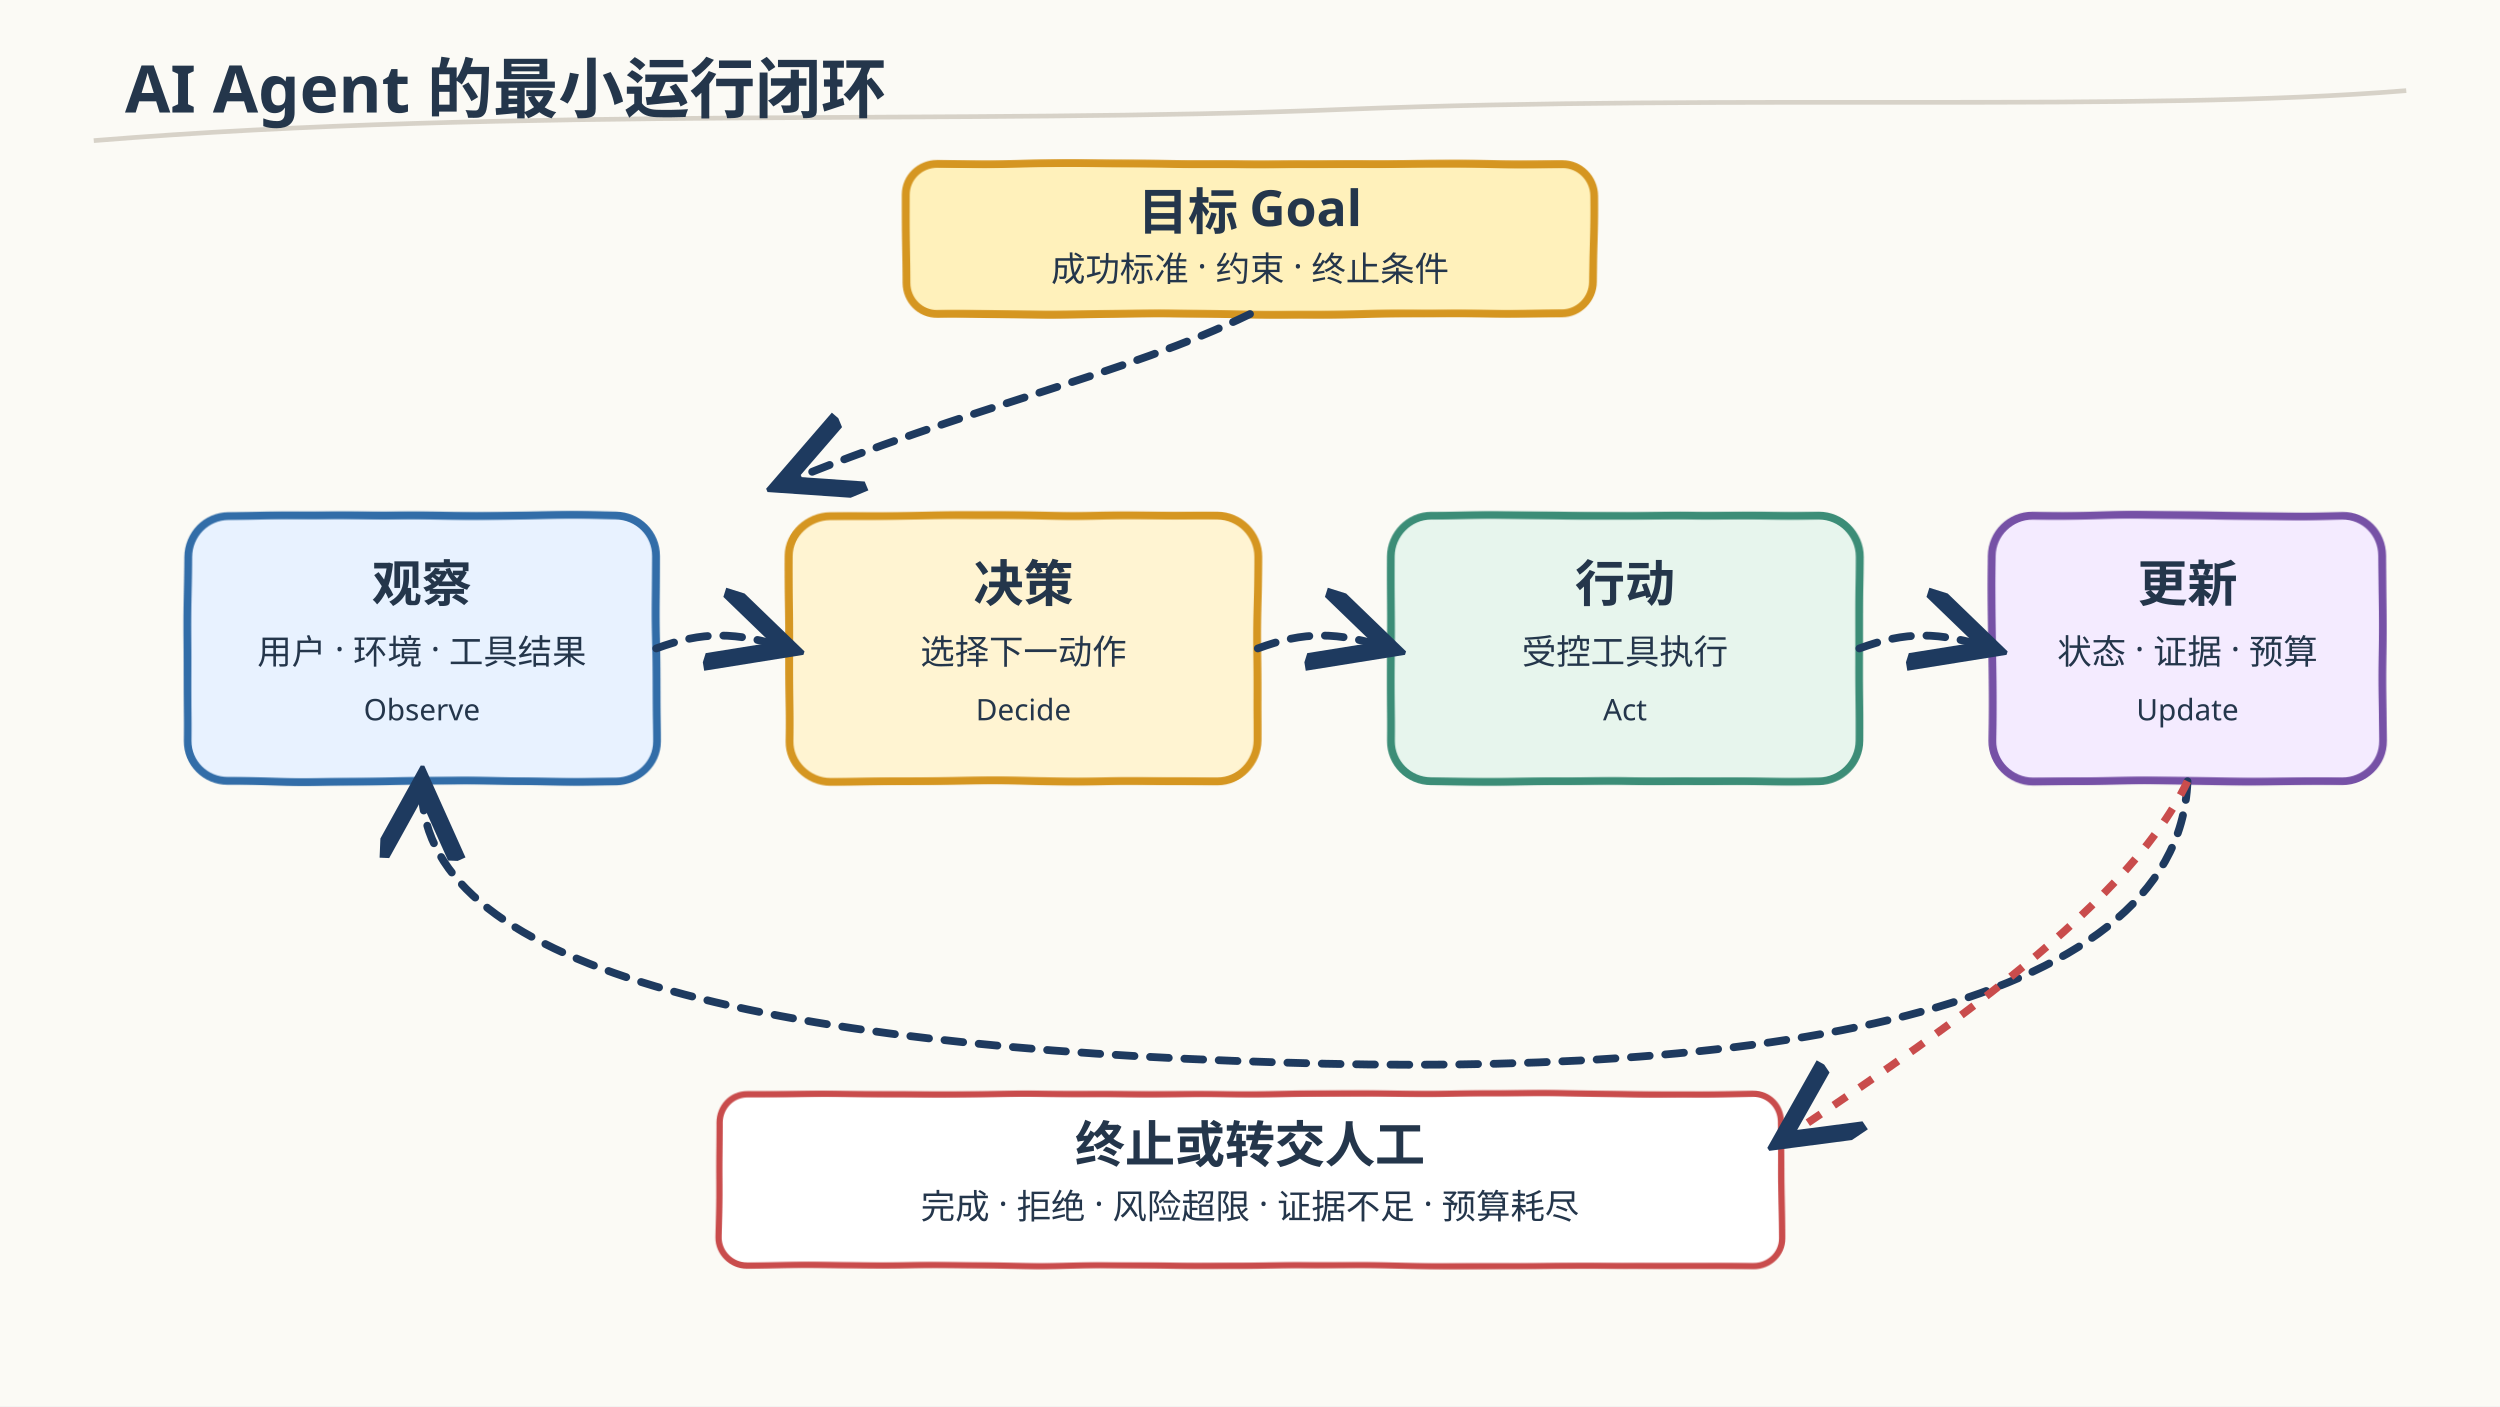
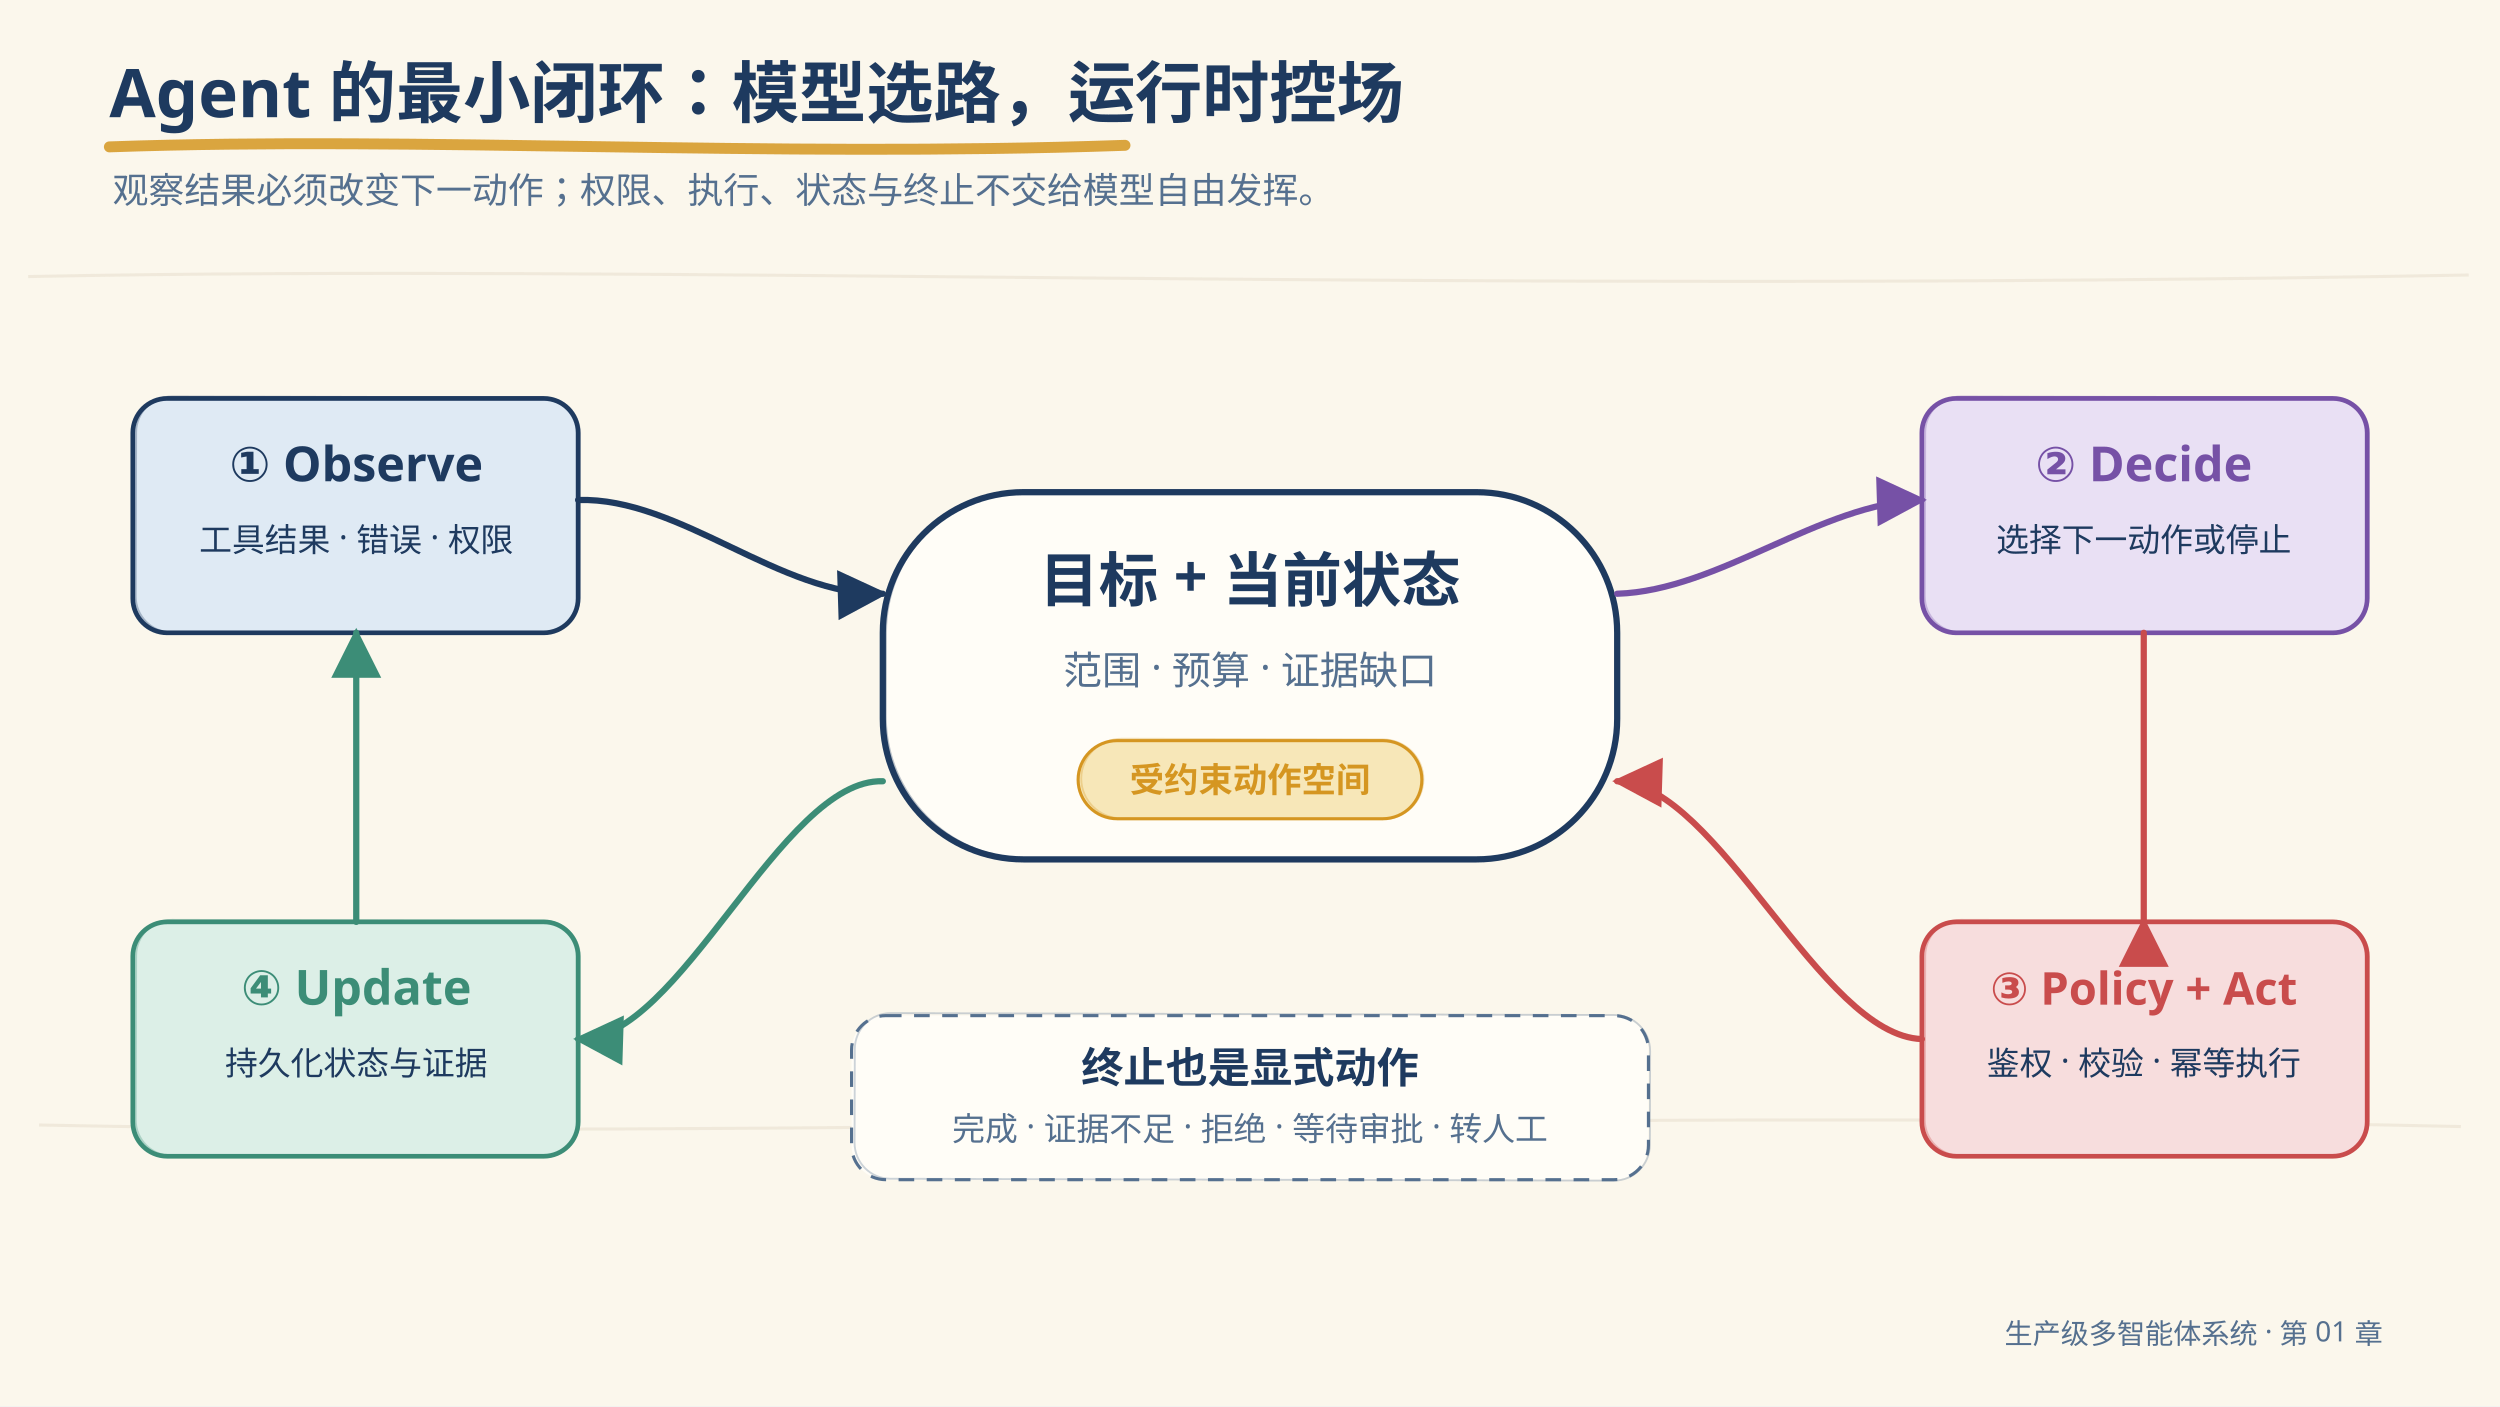
- <svg xmlns="http://www.w3.org/2000/svg" width="1600" height="900" viewBox="0 0 1600 900" role="img" aria-labelledby="title desc">
+ <svg xmlns="http://www.w3.org/2000/svg" width="1600" height="900" viewBox="0 0 1600 900" role="img">
  <defs>
-     <filter id="rough" x="-5%" y="-5%" width="110%" height="110%">
-       <feTurbulence type="fractalNoise" baseFrequency="0.012" numOctaves="2" seed="7" result="noise" />
-       <feDisplacementMap in="SourceGraphic" in2="noise" scale="2.2" />
-     </filter>
-     <marker id="arrow" markerWidth="12" markerHeight="12" refX="10" refY="5" orient="auto">
-       <path d="M0,0 L10,5 L0,10" fill="none" stroke="#1e3a5f" stroke-width="2.2" />
+     <marker id="arrow-1e3a5f" viewBox="0 0 10 10" refX="9" refY="5" markerWidth="8" markerHeight="8" orient="auto-start-reverse">
+       <path d="M 0 0 L 10 5 L 0 10 z" fill="#1e3a5f" />
    </marker>
-     <style>
-       .label{font-family:"Kaiti SC","STKaiti","Noto Sans SC",sans-serif;fill:#24364b}
-       .title{font-size:42px;font-weight:700}
-       .box-title{font-size:32px;font-weight:700}
-       .body{font-size:22px}
-       .small{font-size:19px}
-       .ink{fill:none;stroke:#1e3a5f;stroke-width:5;stroke-linecap:round;stroke-linejoin:round}
-       .flow{fill:none;stroke:#1e3a5f;stroke-width:5;stroke-linecap:round;stroke-dasharray:12 10;marker-end:url(#arrow)}
-     </style>
+     <marker id="arrow-d59621" viewBox="0 0 10 10" refX="9" refY="5" markerWidth="8" markerHeight="8" orient="auto-start-reverse">
+       <path d="M 0 0 L 10 5 L 0 10 z" fill="#d59621" />
+     </marker>
+     <marker id="arrow-3c8d77" viewBox="0 0 10 10" refX="9" refY="5" markerWidth="8" markerHeight="8" orient="auto-start-reverse">
+       <path d="M 0 0 L 10 5 L 0 10 z" fill="#3c8d77" />
+     </marker>
+     <marker id="arrow-c94c4c" viewBox="0 0 10 10" refX="9" refY="5" markerWidth="8" markerHeight="8" orient="auto-start-reverse">
+       <path d="M 0 0 L 10 5 L 0 10 z" fill="#c94c4c" />
+     </marker>
+     <marker id="arrow-7651a6" viewBox="0 0 10 10" refX="9" refY="5" markerWidth="8" markerHeight="8" orient="auto-start-reverse">
+       <path d="M 0 0 L 10 5 L 0 10 z" fill="#7651a6" />
+     </marker>
+     <marker id="arrow-55708f" viewBox="0 0 10 10" refX="9" refY="5" markerWidth="8" markerHeight="8" orient="auto-start-reverse">
+       <path d="M 0 0 L 10 5 L 0 10 z" fill="#55708f" />
+     </marker>
  </defs>
-   <rect width="1600" height="900" fill="#fbfaf5" />
-   <path d="M60 90 C330 68 620 80 860 70 C1110 60 1370 72 1540 58" stroke="#d7d2c8" stroke-width="3" fill="none" />
-   <text x="80" y="72" class="label title">AI Agent 的最小运行闭环</text>
-   <g filter="url(#rough)">
-     <rect x="580" y="105" width="440" height="96" rx="20" fill="#fff1bb" stroke="#d59621" stroke-width="5" />
-   </g>
-   <text x="800" y="147" text-anchor="middle" class="label box-title">目标 Goal</text>
-   <text x="800" y="180" text-anchor="middle" class="label body">成功标准 · 约束 · 终止条件</text>
-   <g filter="url(#rough)">
-     <rect x="120" y="330" width="300" height="170" rx="26" fill="#e8f2ff" stroke="#326da8" stroke-width="5" />
-     <rect x="505" y="330" width="300" height="170" rx="26" fill="#fff4d2" stroke="#d59621" stroke-width="5" />
-     <rect x="890" y="330" width="300" height="170" rx="26" fill="#e7f5ed" stroke="#3c8d77" stroke-width="5" />
-     <rect x="1275" y="330" width="250" height="170" rx="26" fill="#f4ebff" stroke="#7651a6" stroke-width="5" />
-   </g>
-   <text x="270" y="385" text-anchor="middle" class="label box-title">观察</text>
-   <text x="270" y="425" text-anchor="middle" class="label body">用户 · 环境 · 工具结果</text>
-   <text x="270" y="461" text-anchor="middle" class="label small">Observe</text>
-   <text x="655" y="385" text-anchor="middle" class="label box-title">决策</text>
-   <text x="655" y="425" text-anchor="middle" class="label body">选择下一动作</text>
-   <text x="655" y="461" text-anchor="middle" class="label small">Decide</text>
-   <text x="1040" y="385" text-anchor="middle" class="label box-title">行动</text>
-   <text x="1040" y="425" text-anchor="middle" class="label body">受控工具执行</text>
-   <text x="1040" y="461" text-anchor="middle" class="label small">Act</text>
-   <text x="1400" y="385" text-anchor="middle" class="label box-title">更新</text>
-   <text x="1400" y="425" text-anchor="middle" class="label body">状态 · 证据 · 预算</text>
-   <text x="1400" y="461" text-anchor="middle" class="label small">Update</text>
-   <path d="M420 415 C450 404 470 404 505 415" class="flow" />
-   <path d="M805 415 C835 404 855 404 890 415" class="flow" />
-   <path d="M1190 415 C1220 404 1240 404 1275 415" class="flow" />
-   <path d="M1400 500 C1394 650 1120 690 820 680 C490 670 265 620 270 500" class="flow" />
-   <path d="M800 201 C720 240 620 260 500 310" class="flow" />
-   <g filter="url(#rough)">
-     <rect x="460" y="700" width="680" height="110" rx="18" fill="#ffffff" stroke="#c94c4c" stroke-width="4" />
-   </g>
-   <text x="800" y="744" text-anchor="middle" class="label box-title" fill="#9d3030">终止或转交人工</text>
-   <text x="800" y="780" text-anchor="middle" class="label body">完成 · 拒绝 · 风险超限 · 证据不足 · 预算耗尽</text>
-   <path d="M1400 500 C1360 585 1220 676 1140 730" stroke="#c94c4c" stroke-width="5" fill="none" stroke-dasharray="10 10" marker-end="url(#arrow)" />
+   <rect width="1600" height="900" fill="#fbf7ec" />
+   <path d="M 18 177 C 420 169, 930 188, 1580 176 M 25 720 C 520 730, 1000 708, 1575 721" stroke="#e7dfce" stroke-width="2" fill="none" opacity=".55" />
+   <text x="70" y="75" font-family="'Kaiti SC','STKaiti','Noto Sans SC',sans-serif" font-size="43" font-weight="760" fill="#1e3a5f" text-anchor="start">
+     <tspan x="70" dy="0">Agent 的最小闭环：模型选路，运行时控场</tspan>
+   </text>
+   <path d="M 70 94 C 270 87, 490 101, 720 93" fill="none" stroke="#d59621" stroke-width="7" stroke-linecap="round" opacity=".85" />
+   <text x="72" y="130" font-family="'Kaiti SC','STKaiti','Noto Sans SC',sans-serif" font-size="23" font-weight="500" fill="#55708f" text-anchor="start">
+     <tspan x="72" dy="0">观察结果必须改变下一动作；权限、执行、状态与终止不交给模型自由发挥。</tspan>
+   </text>
+   <rect x="565" y="315" width="470" height="235" rx="90" fill="#fffdf7" stroke="#1e3a5f" stroke-width="4" />
+   <rect x="567" y="314" width="469" height="236" rx="91" fill="none" stroke="#1e3a5f" stroke-width="1.2" opacity=".3" transform="rotate(.15 800 432.5)" />
+   <text x="800" y="385" font-family="'Kaiti SC','STKaiti','Noto Sans SC',sans-serif" font-size="38" font-weight="760" fill="#1e3a5f" text-anchor="middle">
+     <tspan x="800" dy="0">目标 + 当前状态</tspan>
+   </text>
+   <text x="800" y="438" font-family="'Kaiti SC','STKaiti','Noto Sans SC',sans-serif" font-size="25" font-weight="500" fill="#55708f" text-anchor="middle">
+     <tspan x="800" dy="0">范围 · 预算 · 证据缺口</tspan>
+   </text>
+   <rect x="690" y="474" width="220" height="50" rx="25" fill="#f7e7b8" stroke="#d59621" stroke-width="2" />
+   <rect x="692" y="473" width="219" height="51" rx="26" fill="none" stroke="#d59621" stroke-width="1.2" opacity=".3" transform="rotate(.15 800 499)" />
+   <text x="800" y="507" font-family="'Kaiti SC','STKaiti','Noto Sans SC',sans-serif" font-size="22" font-weight="700" fill="#d59621" text-anchor="middle">
+     <tspan x="800" dy="0">受约束动作空间</tspan>
+   </text>
+   <rect x="85" y="255" width="285" height="150" rx="22" fill="#dfeaf4" stroke="#1e3a5f" stroke-width="3" />
+   <rect x="87" y="254" width="284" height="151" rx="23" fill="none" stroke="#1e3a5f" stroke-width="1.2" opacity=".3" transform="rotate(.15 227.5 330)" />
+   <text x="228" y="308" font-family="'Kaiti SC','STKaiti','Noto Sans SC',sans-serif" font-size="31" font-weight="720" fill="#1e3a5f" text-anchor="middle">
+     <tspan x="228" dy="0">① Observe</tspan>
+   </text>
+   <text x="228" y="353" font-family="'Kaiti SC','STKaiti','Noto Sans SC',sans-serif" font-size="21" font-weight="500" fill="#1e3a5f" text-anchor="middle">
+     <tspan x="228" dy="0">工具结果 · 错误 · 权限</tspan>
+   </text>
+   <rect x="1230" y="255" width="285" height="150" rx="22" fill="#e9e0f4" stroke="#7651a6" stroke-width="3" />
+   <rect x="1232" y="254" width="284" height="151" rx="23" fill="none" stroke="#7651a6" stroke-width="1.2" opacity=".3" transform="rotate(.15 1372.5 330)" />
+   <text x="1372" y="308" font-family="'Kaiti SC','STKaiti','Noto Sans SC',sans-serif" font-size="31" font-weight="720" fill="#7651a6" text-anchor="middle">
+     <tspan x="1372" dy="0">② Decide</tspan>
+   </text>
+   <text x="1372" y="353" font-family="'Kaiti SC','STKaiti','Noto Sans SC',sans-serif" font-size="21" font-weight="500" fill="#1e3a5f" text-anchor="middle">
+     <tspan x="1372" dy="0">选择下一动作或停止</tspan>
+   </text>
+   <rect x="1230" y="590" width="285" height="150" rx="22" fill="#f7dddd" stroke="#c94c4c" stroke-width="3" />
+   <rect x="1232" y="589" width="284" height="151" rx="23" fill="none" stroke="#c94c4c" stroke-width="1.2" opacity=".3" transform="rotate(.15 1372.5 665)" />
+   <text x="1372" y="643" font-family="'Kaiti SC','STKaiti','Noto Sans SC',sans-serif" font-size="29" font-weight="720" fill="#c94c4c" text-anchor="middle">
+     <tspan x="1372" dy="0">③ Policy + Act</tspan>
+   </text>
+   <text x="1372" y="688" font-family="'Kaiti SC','STKaiti','Noto Sans SC',sans-serif" font-size="21" font-weight="500" fill="#1e3a5f" text-anchor="middle">
+     <tspan x="1372" dy="0">鉴权 · 校验 · 幂等执行</tspan>
+   </text>
+   <rect x="85" y="590" width="285" height="150" rx="22" fill="#dcefe7" stroke="#3c8d77" stroke-width="3" />
+   <rect x="87" y="589" width="284" height="151" rx="23" fill="none" stroke="#3c8d77" stroke-width="1.2" opacity=".3" transform="rotate(.15 227.5 665)" />
+   <text x="228" y="643" font-family="'Kaiti SC','STKaiti','Noto Sans SC',sans-serif" font-size="31" font-weight="720" fill="#3c8d77" text-anchor="middle">
+     <tspan x="228" dy="0">④ Update</tspan>
+   </text>
+   <text x="228" y="688" font-family="'Kaiti SC','STKaiti','Noto Sans SC',sans-serif" font-size="21" font-weight="500" fill="#1e3a5f" text-anchor="middle">
+     <tspan x="228" dy="0">持久化状态与证据</tspan>
+   </text>
+   <path d="M 370 320 C 435 318, 500 382, 565 380" fill="none" stroke="#1e3a5f" stroke-width="4" stroke-linecap="round" marker-end="url(#arrow-1e3a5f)" />
+   <path d="M 1035 380 C 1100 378, 1165 322, 1230 320" fill="none" stroke="#7651a6" stroke-width="4" stroke-linecap="round" marker-end="url(#arrow-7651a6)" />
+   <path d="M 1372 405 C 1372 403, 1372 592, 1372 590" fill="none" stroke="#c94c4c" stroke-width="4" stroke-linecap="round" marker-end="url(#arrow-c94c4c)" />
+   <path d="M 1230 665 C 1165 663, 1100 502, 1035 500" fill="none" stroke="#c94c4c" stroke-width="4" stroke-linecap="round" marker-end="url(#arrow-c94c4c)" />
+   <path d="M 565 500 C 500 498, 435 667, 370 665" fill="none" stroke="#3c8d77" stroke-width="4" stroke-linecap="round" marker-end="url(#arrow-3c8d77)" />
+   <path d="M 228 590 C 228 588, 228 407, 228 405" fill="none" stroke="#3c8d77" stroke-width="4" stroke-linecap="round" marker-end="url(#arrow-3c8d77)" />
+   <rect x="545" y="650" width="510" height="105" rx="22" fill="#fffdf7" stroke="#55708f" stroke-width="2" stroke-dasharray="10 8" />
+   <rect x="547" y="649" width="509" height="106" rx="23" fill="none" stroke="#55708f" stroke-width="1.2" opacity=".3" transform="rotate(.15 800 702.5)" />
+   <text x="800" y="693" font-family="'Kaiti SC','STKaiti','Noto Sans SC',sans-serif" font-size="27" font-weight="700" fill="#1e3a5f" text-anchor="middle">
+     <tspan x="800" dy="0">终止也是显式动作</tspan>
+   </text>
+   <text x="800" y="730" font-family="'Kaiti SC','STKaiti','Noto Sans SC',sans-serif" font-size="21" font-weight="500" fill="#55708f" text-anchor="middle">
+     <tspan x="800" dy="0">完成 · 证据不足 · 拒绝 · 等待审批 · 转人工</tspan>
+   </text>
+   <text x="1525" y="860" font-family="'Kaiti SC','STKaiti',sans-serif" font-size="18" fill="#55708f" text-anchor="end">生产级多智能体系统 · 第 01 章</text>
</svg>
